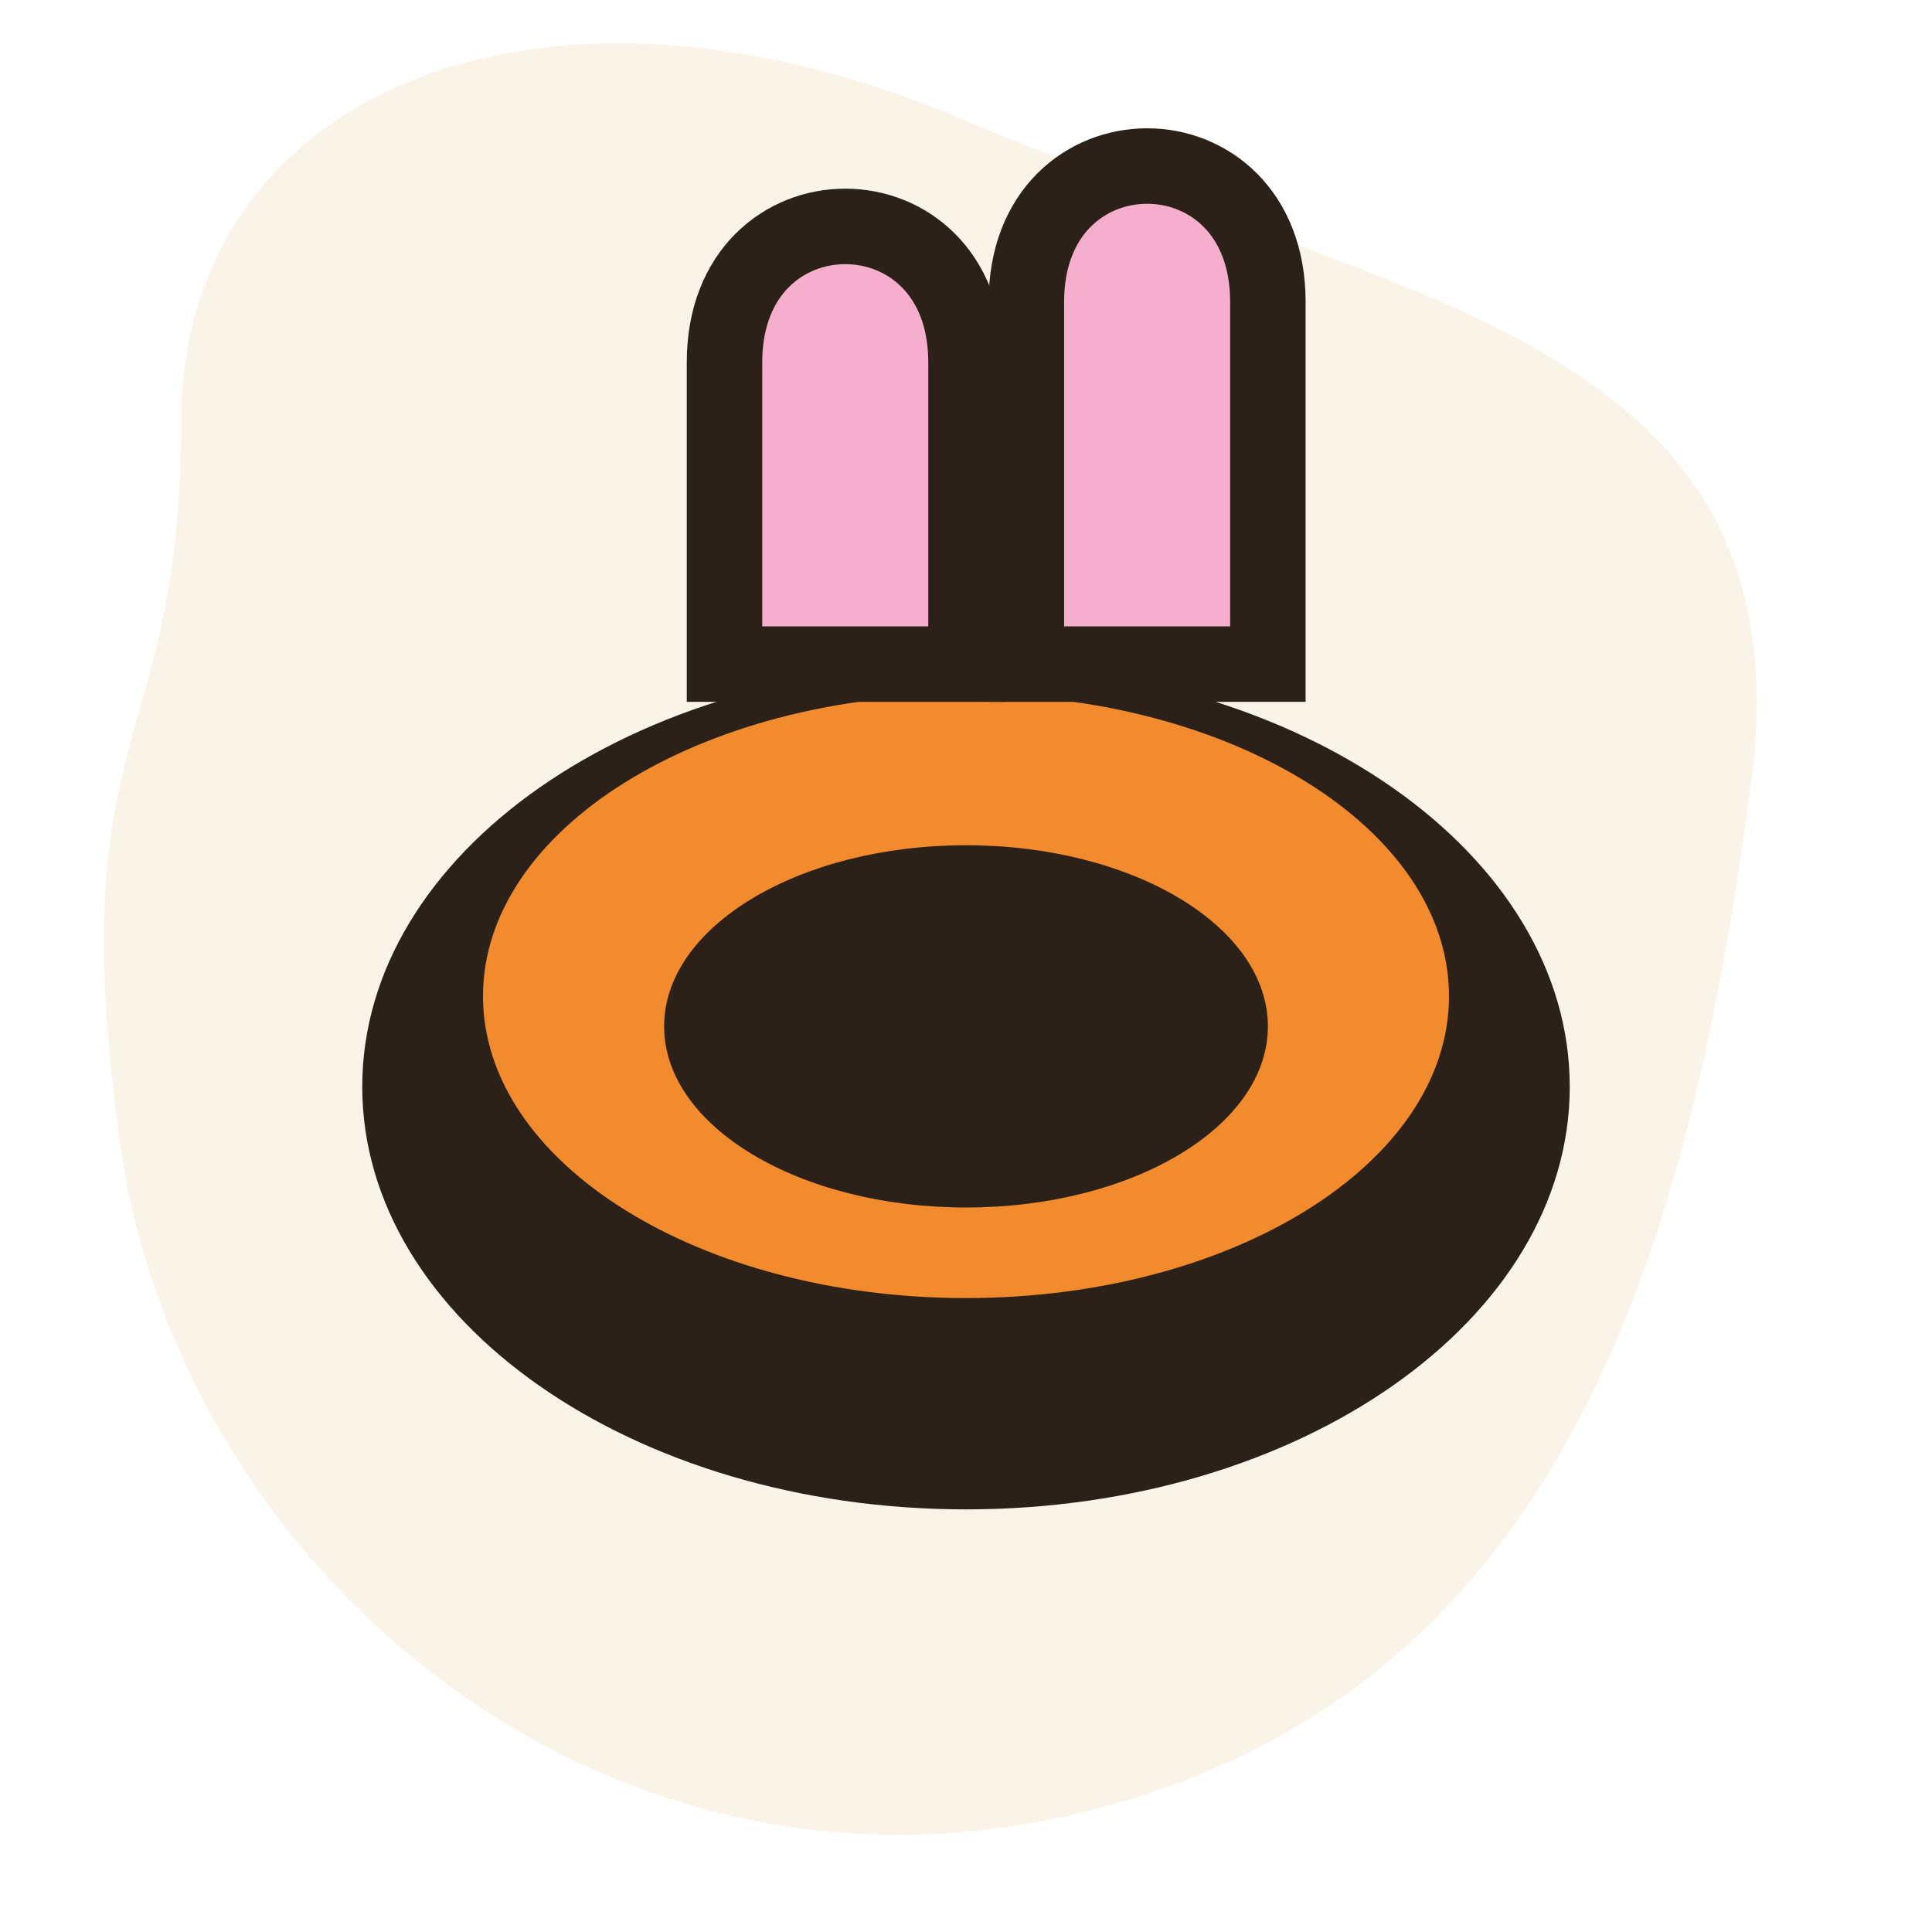
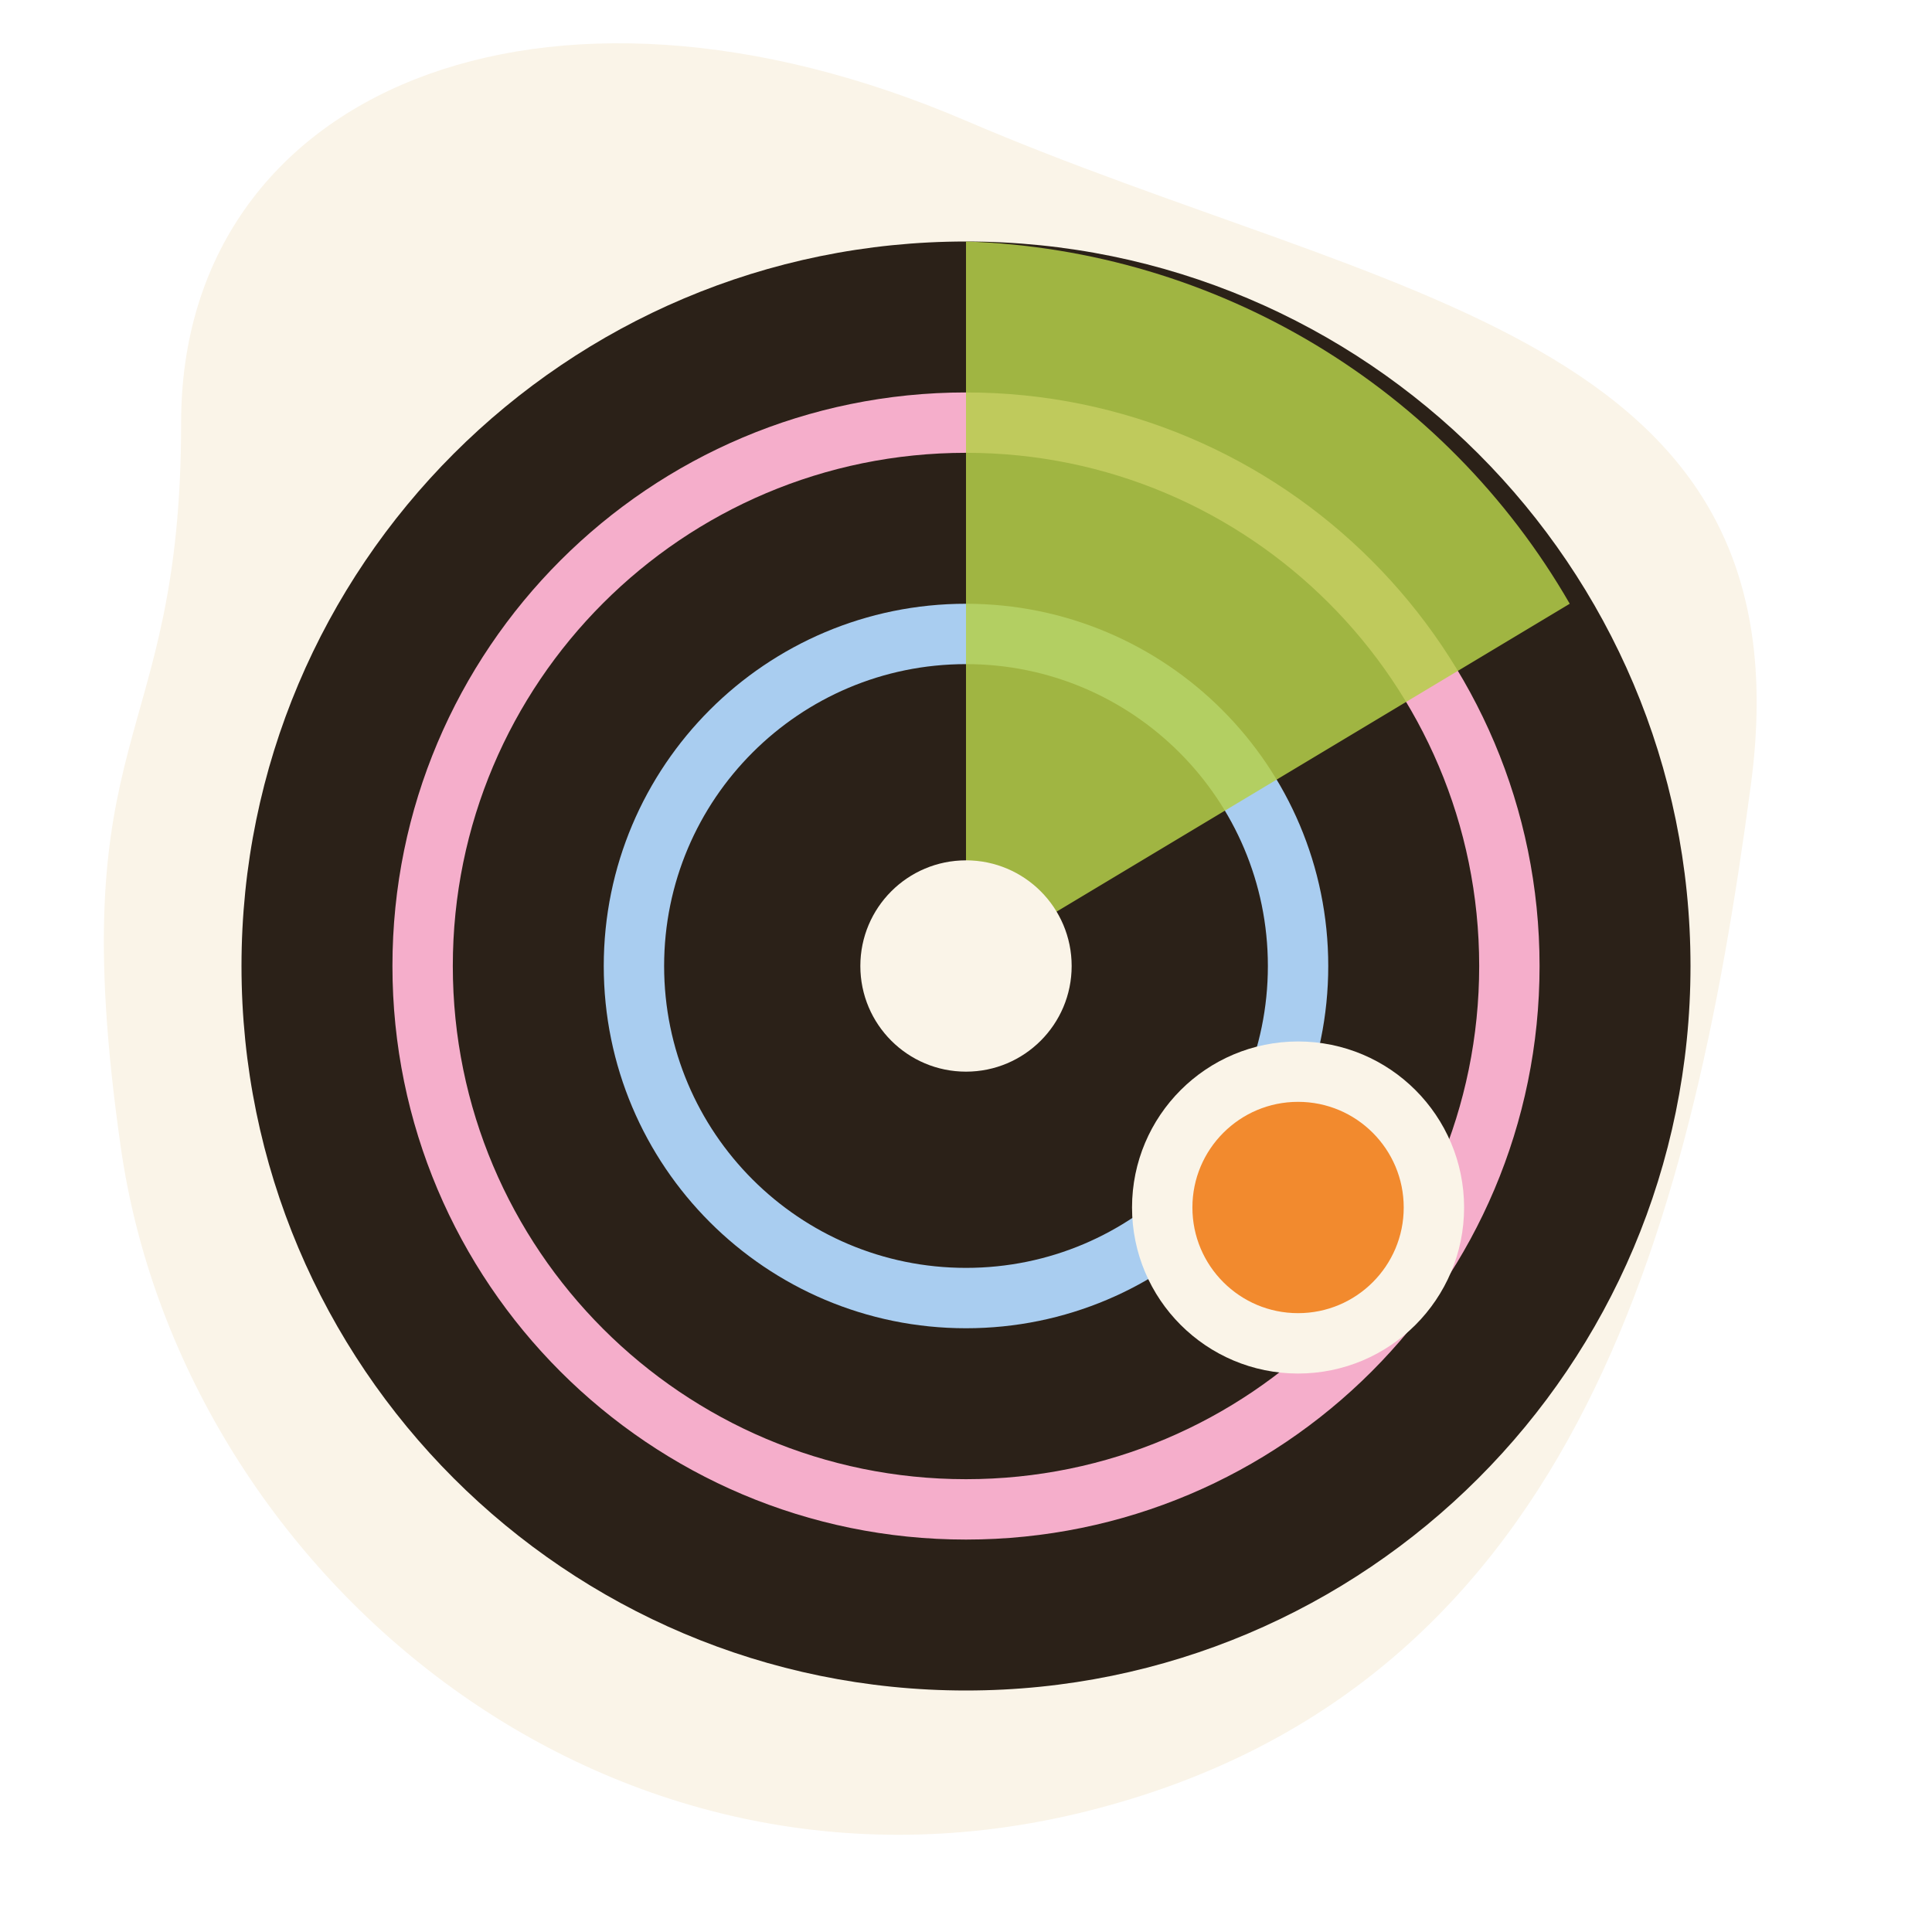
<svg xmlns="http://www.w3.org/2000/svg" viewBox="0 0 64 64">
  <path fill="#faf4e8" d="M6 14C6 3 18-2 32 4s28 7 26 22-6 30-22 34S6 52 4 38 6 25 6 14Z" />
-   <ellipse cx="32" cy="36" rx="20" ry="14" fill="#2b2118" />
-   <ellipse cx="32" cy="33" rx="16" ry="10" fill="#f28a2e" />
-   <ellipse cx="32" cy="34" rx="10" ry="6" fill="#2b2118" />
-   <path d="M24 12c0-6 8-6 8 0v10h-8V12Z" fill="#f5aecb" stroke="#2b2118" stroke-width="2.5" />
-   <path d="M34 10c0-6 8-6 8 0v12h-8V10Z" fill="#f5aecb" stroke="#2b2118" stroke-width="2.5" />
+   <circle cx="32" cy="32" r="24" fill="#2b2118" />
+   <circle cx="32" cy="32" r="18" fill="none" stroke="#f5aecb" stroke-width="2" />
+   <circle cx="32" cy="32" r="11" fill="none" stroke="#a9cdf0" stroke-width="2" />
+   <path d="M32 32 L52 20 A24 24 0 0 0 32 8 Z" fill="#b5cf49" opacity="0.85" />
+   <circle cx="32" cy="32" r="3.5" fill="#faf4e8" />
+   <circle cx="43" cy="40" r="4.5" fill="#f28a2e" stroke="#faf4e8" stroke-width="2" />
</svg>
